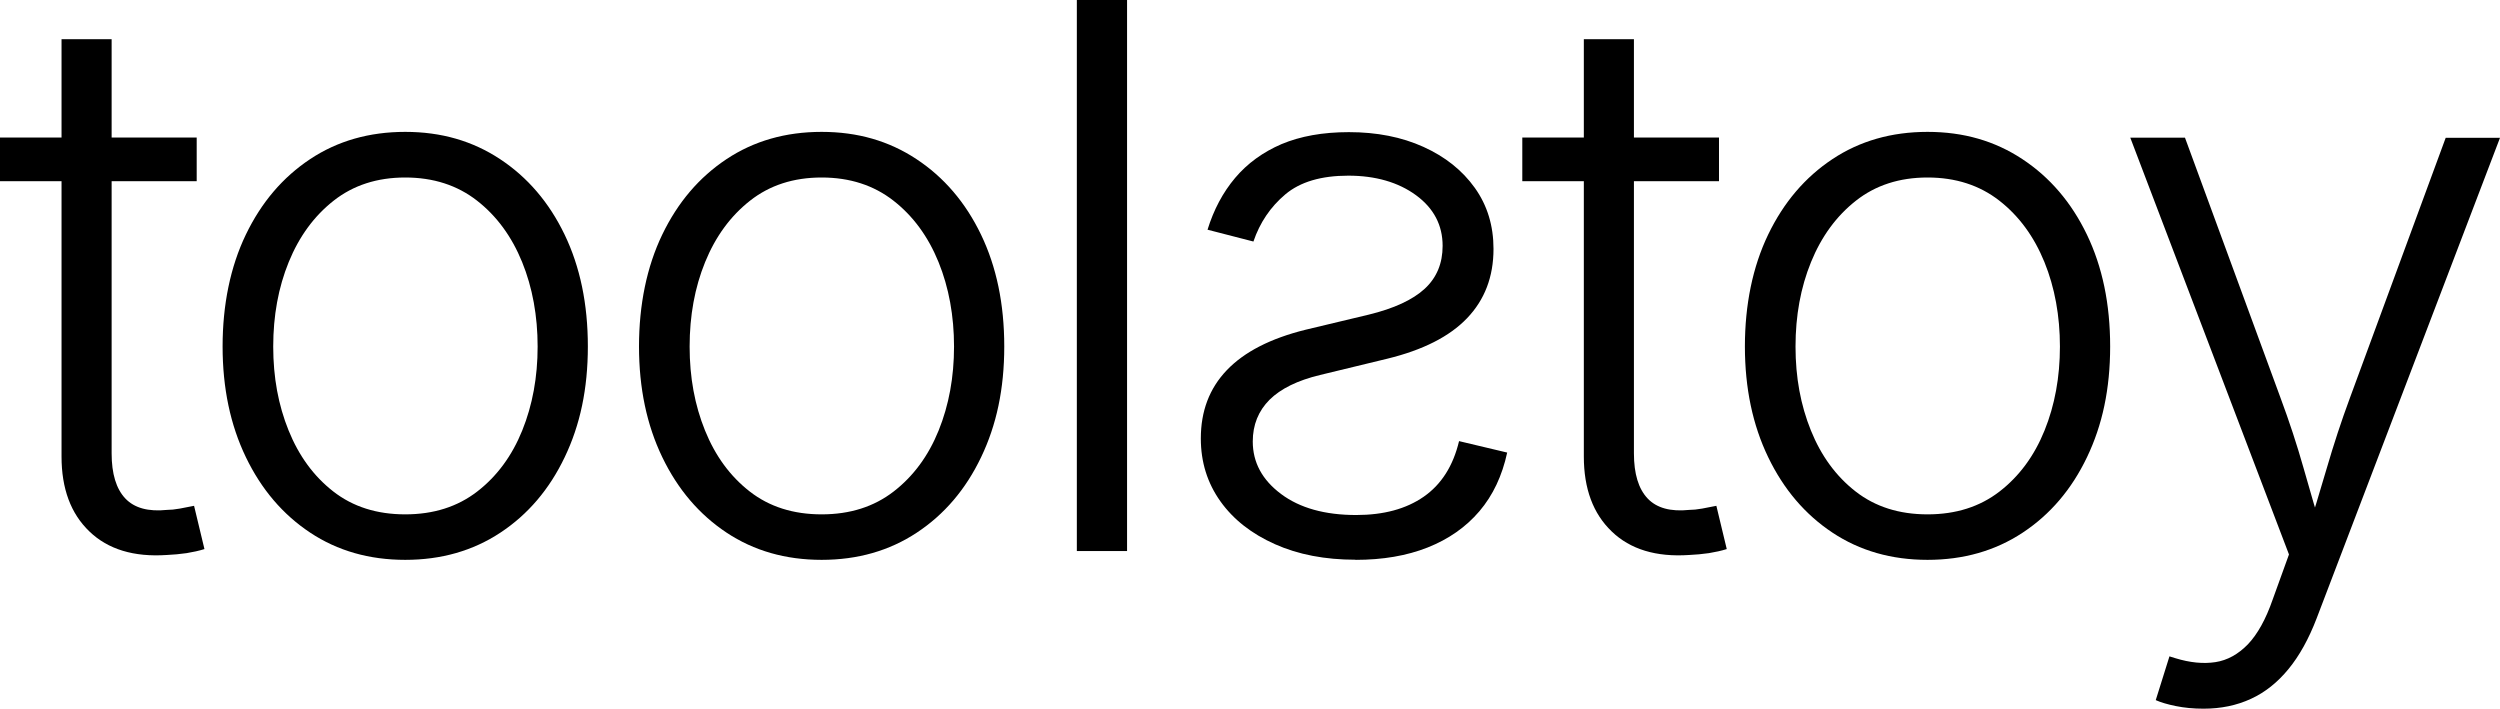
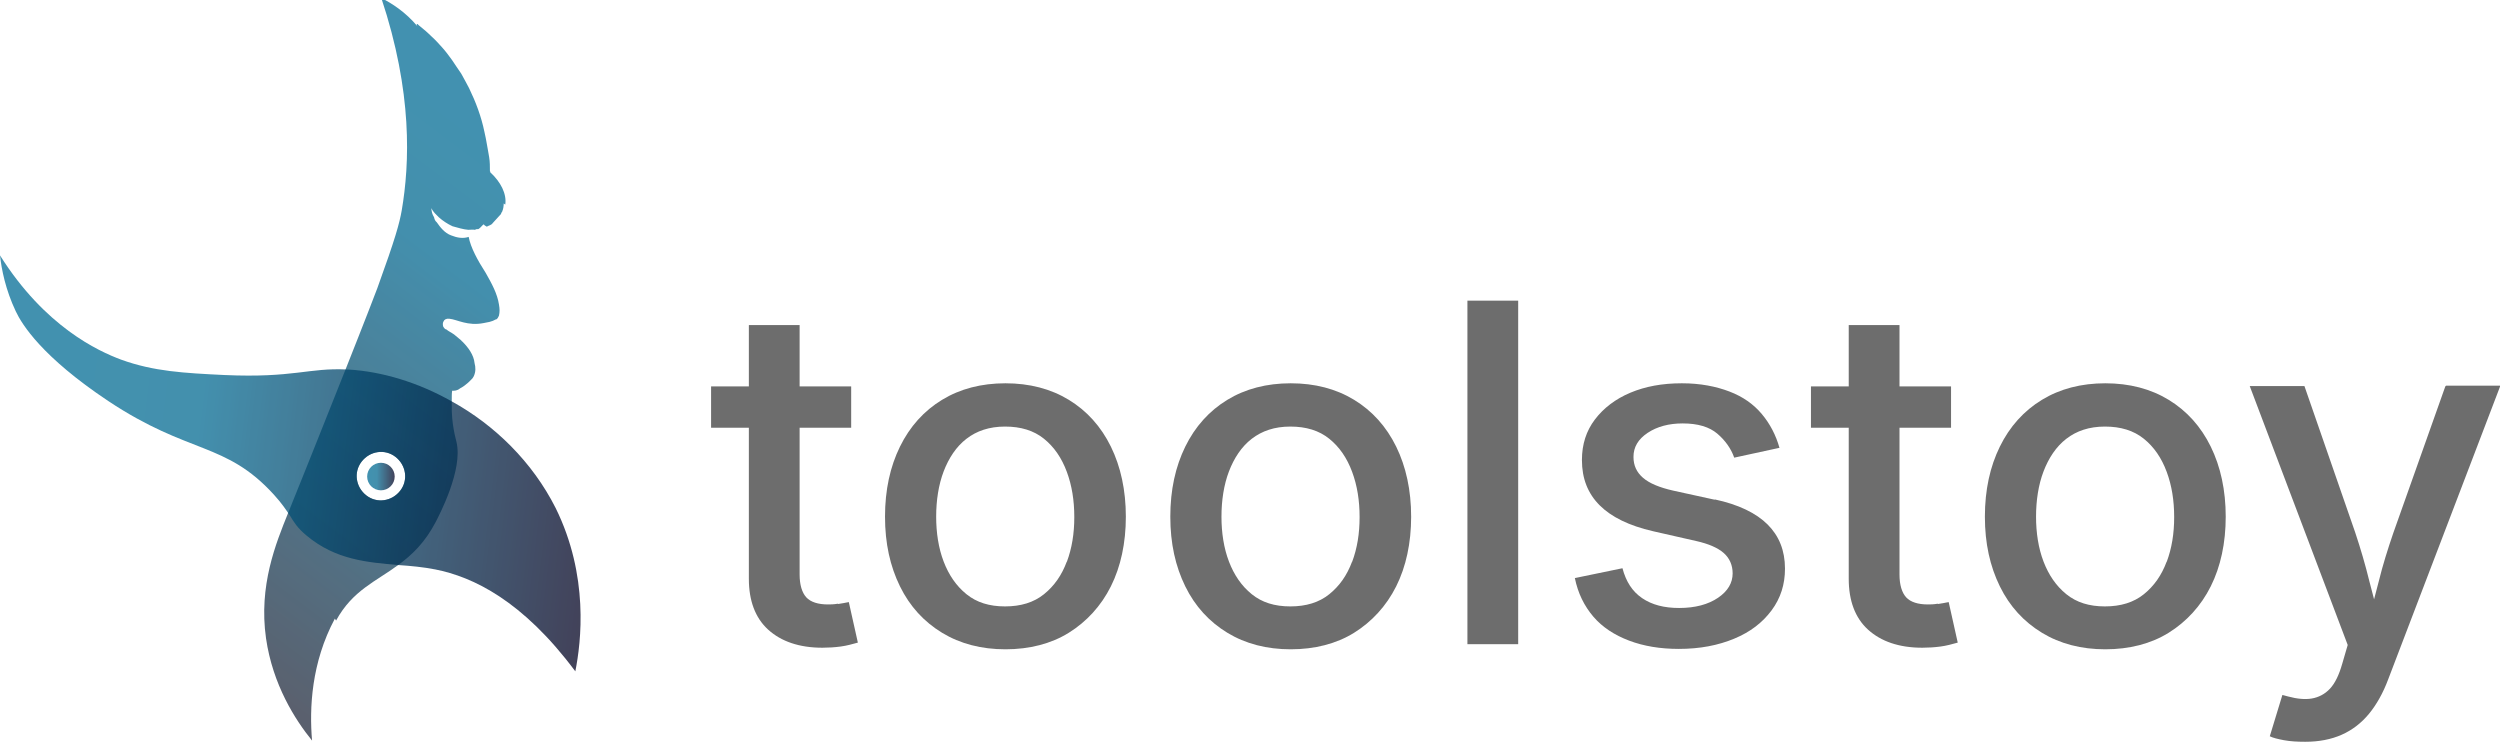
- <svg xmlns="http://www.w3.org/2000/svg" id="Layer_1" data-name="Layer 1" viewBox="0 0 190.14 53.89">
-   <path d="M14.96,10.46v3.32H0v-3.32h14.96ZM4.67,2.98h3.82v31.5c0,1.56.35,2.7,1.04,3.43.69.73,1.75,1.02,3.18.87.26,0,.59-.03.97-.1.38-.07.75-.14,1.08-.21l.79,3.29c-.41.13-.87.23-1.36.31-.5.07-1,.12-1.5.14-2.51.17-4.48-.43-5.89-1.79-1.42-1.36-2.12-3.26-2.12-5.7V2.98Z" />
-   <path d="M30.82,42.58c-2.74,0-5.15-.69-7.23-2.07-2.08-1.38-3.71-3.29-4.89-5.74-1.18-2.45-1.77-5.25-1.77-8.42s.59-6.06,1.77-8.51c1.18-2.45,2.81-4.36,4.89-5.74,2.08-1.38,4.49-2.07,7.23-2.07s5.12.69,7.21,2.07c2.09,1.38,3.73,3.29,4.91,5.74s1.77,5.28,1.77,8.51-.59,5.98-1.76,8.42c-1.17,2.45-2.8,4.36-4.89,5.74-2.09,1.38-4.5,2.07-7.24,2.07ZM30.82,39.12c2.16,0,3.98-.58,5.48-1.74,1.5-1.16,2.64-2.71,3.42-4.64.78-1.93,1.17-4.06,1.17-6.38s-.39-4.49-1.18-6.43c-.79-1.94-1.93-3.5-3.43-4.67-1.5-1.17-3.32-1.76-5.46-1.76s-3.95.59-5.44,1.76c-1.49,1.17-2.63,2.73-3.42,4.67-.79,1.94-1.18,4.08-1.18,6.43s.39,4.45,1.17,6.38c.78,1.93,1.91,3.48,3.4,4.64,1.49,1.16,3.31,1.74,5.47,1.74Z" />
-   <path d="M62.49,42.58c-2.74,0-5.15-.69-7.23-2.07-2.08-1.38-3.71-3.29-4.89-5.74-1.18-2.45-1.77-5.25-1.77-8.42s.59-6.06,1.77-8.51c1.18-2.45,2.81-4.36,4.89-5.74,2.08-1.38,4.49-2.07,7.23-2.07s5.12.69,7.21,2.07c2.09,1.38,3.73,3.29,4.91,5.74s1.77,5.28,1.77,8.51-.59,5.98-1.76,8.42c-1.17,2.45-2.8,4.36-4.89,5.74-2.09,1.38-4.5,2.07-7.24,2.07ZM62.49,39.12c2.16,0,3.98-.58,5.48-1.74,1.5-1.16,2.64-2.71,3.42-4.64.78-1.93,1.17-4.06,1.17-6.38s-.39-4.49-1.18-6.43c-.79-1.94-1.93-3.5-3.43-4.67-1.5-1.17-3.32-1.76-5.46-1.76s-3.95.59-5.44,1.76c-1.49,1.17-2.63,2.73-3.42,4.67-.79,1.94-1.18,4.08-1.18,6.43s.39,4.45,1.17,6.38c.78,1.93,1.91,3.48,3.4,4.64,1.49,1.16,3.31,1.74,5.47,1.74Z" />
-   <path d="M85.72,0v41.91h-3.82V0h3.82Z" />
-   <path d="M103.1,42.58c2.06,0,3.89-.31,5.48-.94s2.91-1.55,3.94-2.76,1.73-2.7,2.11-4.46l-3.66-.87c-.45,1.89-1.35,3.3-2.69,4.23-1.34.93-3.05,1.39-5.13,1.39-2.38,0-4.29-.53-5.72-1.6-1.43-1.07-2.15-2.4-2.15-3.99,0-1.27.43-2.33,1.28-3.18.85-.84,2.13-1.47,3.84-1.88l5.12-1.24c2.7-.66,4.72-1.68,6.06-3.08,1.34-1.4,2.01-3.15,2.01-5.27,0-1.76-.47-3.31-1.42-4.64-.95-1.33-2.25-2.37-3.91-3.12-1.66-.75-3.55-1.12-5.67-1.12-1.99,0-3.69.31-5.12.91-1.42.61-2.6,1.47-3.53,2.57s-1.63,2.42-2.1,3.94l3.49.9c.49-1.44,1.3-2.64,2.43-3.59s2.73-1.42,4.79-1.42,3.8.5,5.15,1.49c1.35.99,2.02,2.28,2.02,3.85,0,1.33-.45,2.42-1.36,3.26-.91.84-2.33,1.5-4.26,1.97l-4.81,1.15c-2.66.66-4.65,1.68-5.98,3.07s-1.98,3.12-1.98,5.2c0,1.8.5,3.39,1.49,4.78.99,1.39,2.38,2.47,4.15,3.26s3.81,1.18,6.12,1.18Z" />
-   <path d="M130.74,10.46v3.32h-14.96v-3.32h14.96ZM120.45,2.98h3.82v31.5c0,1.56.35,2.7,1.04,3.43.69.73,1.75,1.02,3.18.87.26,0,.59-.03.97-.1.38-.07.75-.14,1.08-.21l.79,3.29c-.41.13-.87.23-1.36.31-.5.07-1,.12-1.5.14-2.51.17-4.48-.43-5.89-1.79-1.42-1.36-2.12-3.26-2.12-5.7V2.98Z" />
-   <path d="M146.6,42.58c-2.74,0-5.15-.69-7.23-2.07-2.08-1.38-3.71-3.29-4.89-5.74-1.18-2.45-1.77-5.25-1.77-8.42s.59-6.06,1.77-8.51c1.18-2.45,2.81-4.36,4.89-5.74,2.08-1.38,4.49-2.07,7.23-2.07s5.12.69,7.21,2.07c2.09,1.38,3.73,3.29,4.91,5.74s1.77,5.28,1.77,8.51-.59,5.98-1.76,8.42c-1.17,2.45-2.8,4.36-4.89,5.74-2.09,1.38-4.5,2.07-7.24,2.07ZM146.6,39.12c2.16,0,3.98-.58,5.48-1.74,1.5-1.16,2.64-2.71,3.42-4.64.78-1.93,1.17-4.06,1.17-6.38s-.39-4.49-1.18-6.43c-.79-1.94-1.93-3.5-3.43-4.67-1.5-1.17-3.32-1.76-5.46-1.76s-3.95.59-5.44,1.76c-1.49,1.17-2.63,2.73-3.42,4.67-.79,1.94-1.18,4.08-1.18,6.43s.39,4.45,1.17,6.38c.78,1.93,1.91,3.48,3.4,4.64,1.49,1.16,3.31,1.74,5.47,1.74Z" />
-   <path d="M163.96,53.24l1.04-3.32.45.14c1.11.34,2.12.44,3.04.3.92-.14,1.74-.6,2.48-1.36.73-.77,1.36-1.9,1.88-3.4l1.24-3.43-12.07-31.7h4.16l7.26,19.77c.67,1.8,1.26,3.59,1.76,5.36.5,1.77,1.01,3.51,1.53,5.22h-1.35c.54-1.71,1.07-3.45,1.59-5.23.52-1.78,1.1-3.56,1.76-5.34l7.28-19.77h4.13l-13.95,36.56c-.6,1.56-1.31,2.84-2.14,3.85-.83,1.01-1.78,1.77-2.85,2.26-1.08.5-2.28.75-3.61.75-.77,0-1.47-.07-2.11-.2-.64-.13-1.14-.28-1.52-.45Z" />
+ <svg xmlns="http://www.w3.org/2000/svg" xmlns:xlink="http://www.w3.org/1999/xlink" id="Layer_2" data-name="Layer 2" viewBox="0 0 63.53 18.87">
+   <defs>
+     <style>
+       .cls-1 {
+         fill: url(#linear-gradient);
+       }
+ 
+       .cls-1, .cls-2, .cls-3, .cls-4 {
+         opacity: .74;
+       }
+ 
+       .cls-2 {
+         fill: url(#linear-gradient-2);
+       }
+ 
+       .cls-3 {
+         fill: url(#linear-gradient-3);
+       }
+ 
+       .cls-4 {
+         fill: #3a3a3a;
+       }
+     </style>
+     <linearGradient id="linear-gradient" x1="-9.38" y1="16.18" x2="-9.38" y2="32.37" gradientTransform="translate(30.33 -3.49) rotate(37.01)" gradientUnits="userSpaceOnUse">
+       <stop offset="0" stop-color="#006b94" />
+       <stop offset=".21" stop-color="#026890" />
+       <stop offset="1" stop-color="#242131" />
+     </linearGradient>
+     <linearGradient id="linear-gradient-2" x1="-16.04" y1="29.99" x2="-2.34" y2="22.08" gradientTransform="translate(30.33 -3.49) rotate(37.01)" gradientUnits="userSpaceOnUse">
+       <stop offset="0" stop-color="#006b94" />
+       <stop offset=".35" stop-color="#016991" />
+       <stop offset="1" stop-color="#000020" />
+     </linearGradient>
+     <linearGradient id="linear-gradient-3" x1="9.33" y1="12.11" x2="10.03" y2="12.11" gradientTransform="matrix(1,0,0,1,0,0)" xlink:href="#linear-gradient-2" />
+   </defs>
+   <g id="Layer_2-2" data-name="Layer 2">
+     <path class="cls-4" d="M21.3,15.34c-.11.02-.2.02-.26.02-.25,0-.44-.06-.55-.18s-.17-.32-.17-.58v-3.73h1.31v-1.05h-1.31v-1.56h-1.29v1.56h-.96v1.05h.96v3.84c0,.55.16.99.49,1.29s.79.46,1.38.46c.15,0,.31-.01.46-.03s.3-.06.44-.1l-.23-1.03c-.08.02-.17.03-.28.05Z" />
+     <path class="cls-4" d="M27.16,10.16c-.46-.28-1-.42-1.61-.42s-1.15.14-1.61.42-.82.68-1.07,1.19-.38,1.1-.38,1.78.13,1.26.38,1.77.61.9,1.07,1.18,1,.42,1.61.42,1.16-.14,1.61-.42.82-.68,1.07-1.18.38-1.1.38-1.77-.13-1.27-.38-1.78-.61-.91-1.07-1.19ZM27.11,14.27c-.13.35-.32.62-.58.83s-.59.31-.99.31-.72-.1-.98-.31-.45-.49-.58-.83-.19-.73-.19-1.14.06-.81.19-1.15.32-.63.58-.83.58-.31.98-.31.73.1.99.31.45.49.58.84.19.73.19,1.15-.06.79-.19,1.14Z" />
+     <path class="cls-4" d="M34.41,10.16c-.46-.28-1-.42-1.61-.42s-1.15.14-1.61.42-.82.68-1.07,1.19-.38,1.1-.38,1.78.13,1.26.38,1.77.61.9,1.07,1.18,1,.42,1.61.42,1.16-.14,1.61-.42.82-.68,1.07-1.18.38-1.1.38-1.77-.13-1.27-.38-1.78-.61-.91-1.07-1.19ZM34.36,14.27c-.13.35-.32.62-.58.83s-.59.31-.99.31-.72-.1-.98-.31-.45-.49-.58-.83-.19-.73-.19-1.14.06-.81.19-1.15.32-.63.58-.83.58-.31.98-.31.73.1.99.31.45.49.58.84.19.73.19,1.15-.06.79-.19,1.14Z" />
+     <rect class="cls-4" x="37.29" y="7.64" width="1.29" height="8.73" />
+     <path class="cls-4" d="M43.58,12.7l-1.05-.23c-.36-.08-.62-.19-.78-.33s-.24-.31-.24-.53c0-.25.12-.45.36-.61s.54-.24.89-.24c.39,0,.68.09.88.26s.35.38.43.61l1.15-.25c-.09-.32-.24-.61-.45-.86s-.48-.44-.82-.57-.74-.21-1.21-.21c-.5,0-.93.08-1.31.24s-.68.39-.9.68-.33.63-.33,1.03c0,.47.15.85.45,1.15s.75.52,1.36.66l1.1.25c.31.07.54.17.69.3s.23.31.23.52c0,.24-.12.45-.37.62s-.58.26-.99.26c-.38,0-.69-.08-.94-.25s-.41-.42-.5-.76l-1.21.25c.08.39.24.71.47.98s.54.47.91.61.79.21,1.26.21c.54,0,1-.09,1.41-.26s.72-.41.95-.72.34-.66.34-1.06c0-.46-.15-.83-.44-1.12s-.74-.51-1.35-.64Z" />
+     <path class="cls-4" d="M49.25,15.34c-.11.02-.2.02-.26.02-.25,0-.44-.06-.55-.18s-.17-.32-.17-.58v-3.73h1.31v-1.05h-1.31v-1.56h-1.29v1.56h-.96v1.05h.96v3.84c0,.55.16.99.49,1.29s.79.46,1.38.46c.15,0,.31-.01.46-.03s.3-.06.44-.1l-.23-1.03c-.08.02-.17.03-.28.05Z" />
+     <path class="cls-4" d="M55.11,10.16c-.46-.28-1-.42-1.61-.42s-1.15.14-1.61.42-.82.68-1.07,1.19-.38,1.1-.38,1.78.13,1.26.38,1.77.61.9,1.07,1.18,1,.42,1.61.42,1.16-.14,1.61-.42.82-.68,1.07-1.18.38-1.1.38-1.77-.13-1.27-.38-1.78-.61-.91-1.07-1.19ZM55.06,14.27c-.13.35-.32.62-.58.83s-.59.31-.99.31-.72-.1-.98-.31-.45-.49-.58-.83-.19-.73-.19-1.14.06-.81.19-1.15.32-.63.58-.83.58-.31.98-.31.73.1.99.31.45.49.58.84.19.73.19,1.15-.06.79-.19,1.14Z" />
+     <path class="cls-4" d="M62.14,9.82l-1.32,3.72c-.14.41-.27.82-.37,1.23-.04.16-.08.31-.12.46-.04-.15-.08-.31-.12-.46-.1-.41-.22-.82-.36-1.24l-1.29-3.72h-1.39l2.49,6.58-.14.48c-.08.28-.18.49-.31.63s-.29.22-.46.25-.38.01-.6-.05l-.15-.04-.32,1.05c.08.04.2.07.36.1s.34.04.54.04c.35,0,.66-.06.93-.18s.5-.3.69-.53.36-.53.49-.88l2.85-7.46h-1.38Z" />
+     <path class="cls-1" d="M8.54,15.77c.42-.77,1.01-.99,1.59-1.42.34-.25.67-.56.95-1.1.08-.16.69-1.31.52-2.02-.02-.09-.13-.45-.12-.95,0-.03,0-.06,0-.09,0-.11,0-.2.01-.26.06,0,.13,0,.2-.06.17-.09.27-.21.32-.26h0s.03-.05.03-.05c.05-.11.05-.22.02-.33-.02-.21-.16-.4-.31-.55-.01,0-.03-.03-.03-.03l-.18-.15c-.07-.05-.14-.08-.2-.13-.02,0-.04-.02-.04-.02-.01-.02-.03-.03-.04-.06-.01-.04-.01-.09.01-.12.02-.05.07-.08.15-.07.2.02.46.19.87.11.1-.02.2-.03.3-.09.05,0,.07-.06.09-.1.02-.09.02-.17,0-.28-.04-.27-.18-.53-.34-.81-.2-.31-.38-.64-.43-.91-.15.05-.3.02-.45-.04-.16-.06-.27-.2-.36-.33-.05-.04-.06-.09-.07-.13-.05-.08-.06-.14-.07-.23.05.1.12.16.19.23.1.09.22.17.35.23.14.04.28.08.4.09.05,0,.12-.01.17,0,.04-.03.08-.01.09-.02.05-.03.09-.09.13-.12l.03.03s.05.03.05.03c.05-.03.12-.04.15-.09l.21-.23s.01-.04.03-.06c.03-.07.04-.14.04-.21l.04.03c.04-.28-.12-.58-.38-.82,0-.02,0-.03-.02-.03h.01c0-.12,0-.24-.02-.36-.04-.21-.07-.43-.12-.64-.08-.39-.22-.76-.39-1.11-.06-.12-.13-.24-.2-.37-.08-.12-.16-.23-.23-.34-.08-.11-.16-.22-.25-.32-.09-.1-.18-.2-.27-.28-.07-.07-.15-.14-.15-.14l-.18-.15-.03-.03h-.02s0,0,0,.01c0,.02.01.04.02.05-.31-.37-.66-.59-.92-.72.8,2.4.72,4.21.52,5.39-.06.34-.16.71-.62,1.98-.13.34-.28.73-.47,1.21-.1.25-.2.51-.32.81-.38.95-.86,2.17-1.48,3.7h0c-.31.77-.75,1.84-.56,3.18.17,1.18.74,2.07,1.17,2.6-.07-.82-.02-1.98.58-3.1ZM10.17,12.47c-.21.27-.59.33-.86.12s-.33-.59-.12-.86.59-.33.86-.12.33.59.12.86Z" />
+     <path class="cls-2" d="M14.12,12.91c-.59-1.17-1.55-2.11-2.64-2.71-.85-.48-1.77-.76-2.63-.81-.01,0-.02,0-.03,0-.98-.05-1.35.22-3.12.14-1.02-.05-1.79-.09-2.62-.39-.59-.22-1.94-.84-3.08-2.65.04.36.14.87.4,1.42.16.34.67,1.16,2.35,2.28,2.06,1.37,2.98,1.03,4.21,2.38.21.23.31.39.4.52.11.18.19.32.43.52.74.62,1.55.68,2.34.75.31.02.62.05.93.11.96.19,2.22.79,3.56,2.59.15-.75.35-2.43-.5-4.15ZM9.31,12.59c-.27-.21-.33-.59-.12-.86s.59-.33.86-.12.33.59.12.86-.59.33-.86.12Z" />
+     <circle class="cls-3" cx="9.68" cy="12.11" r=".35" />
+   </g>
</svg>
